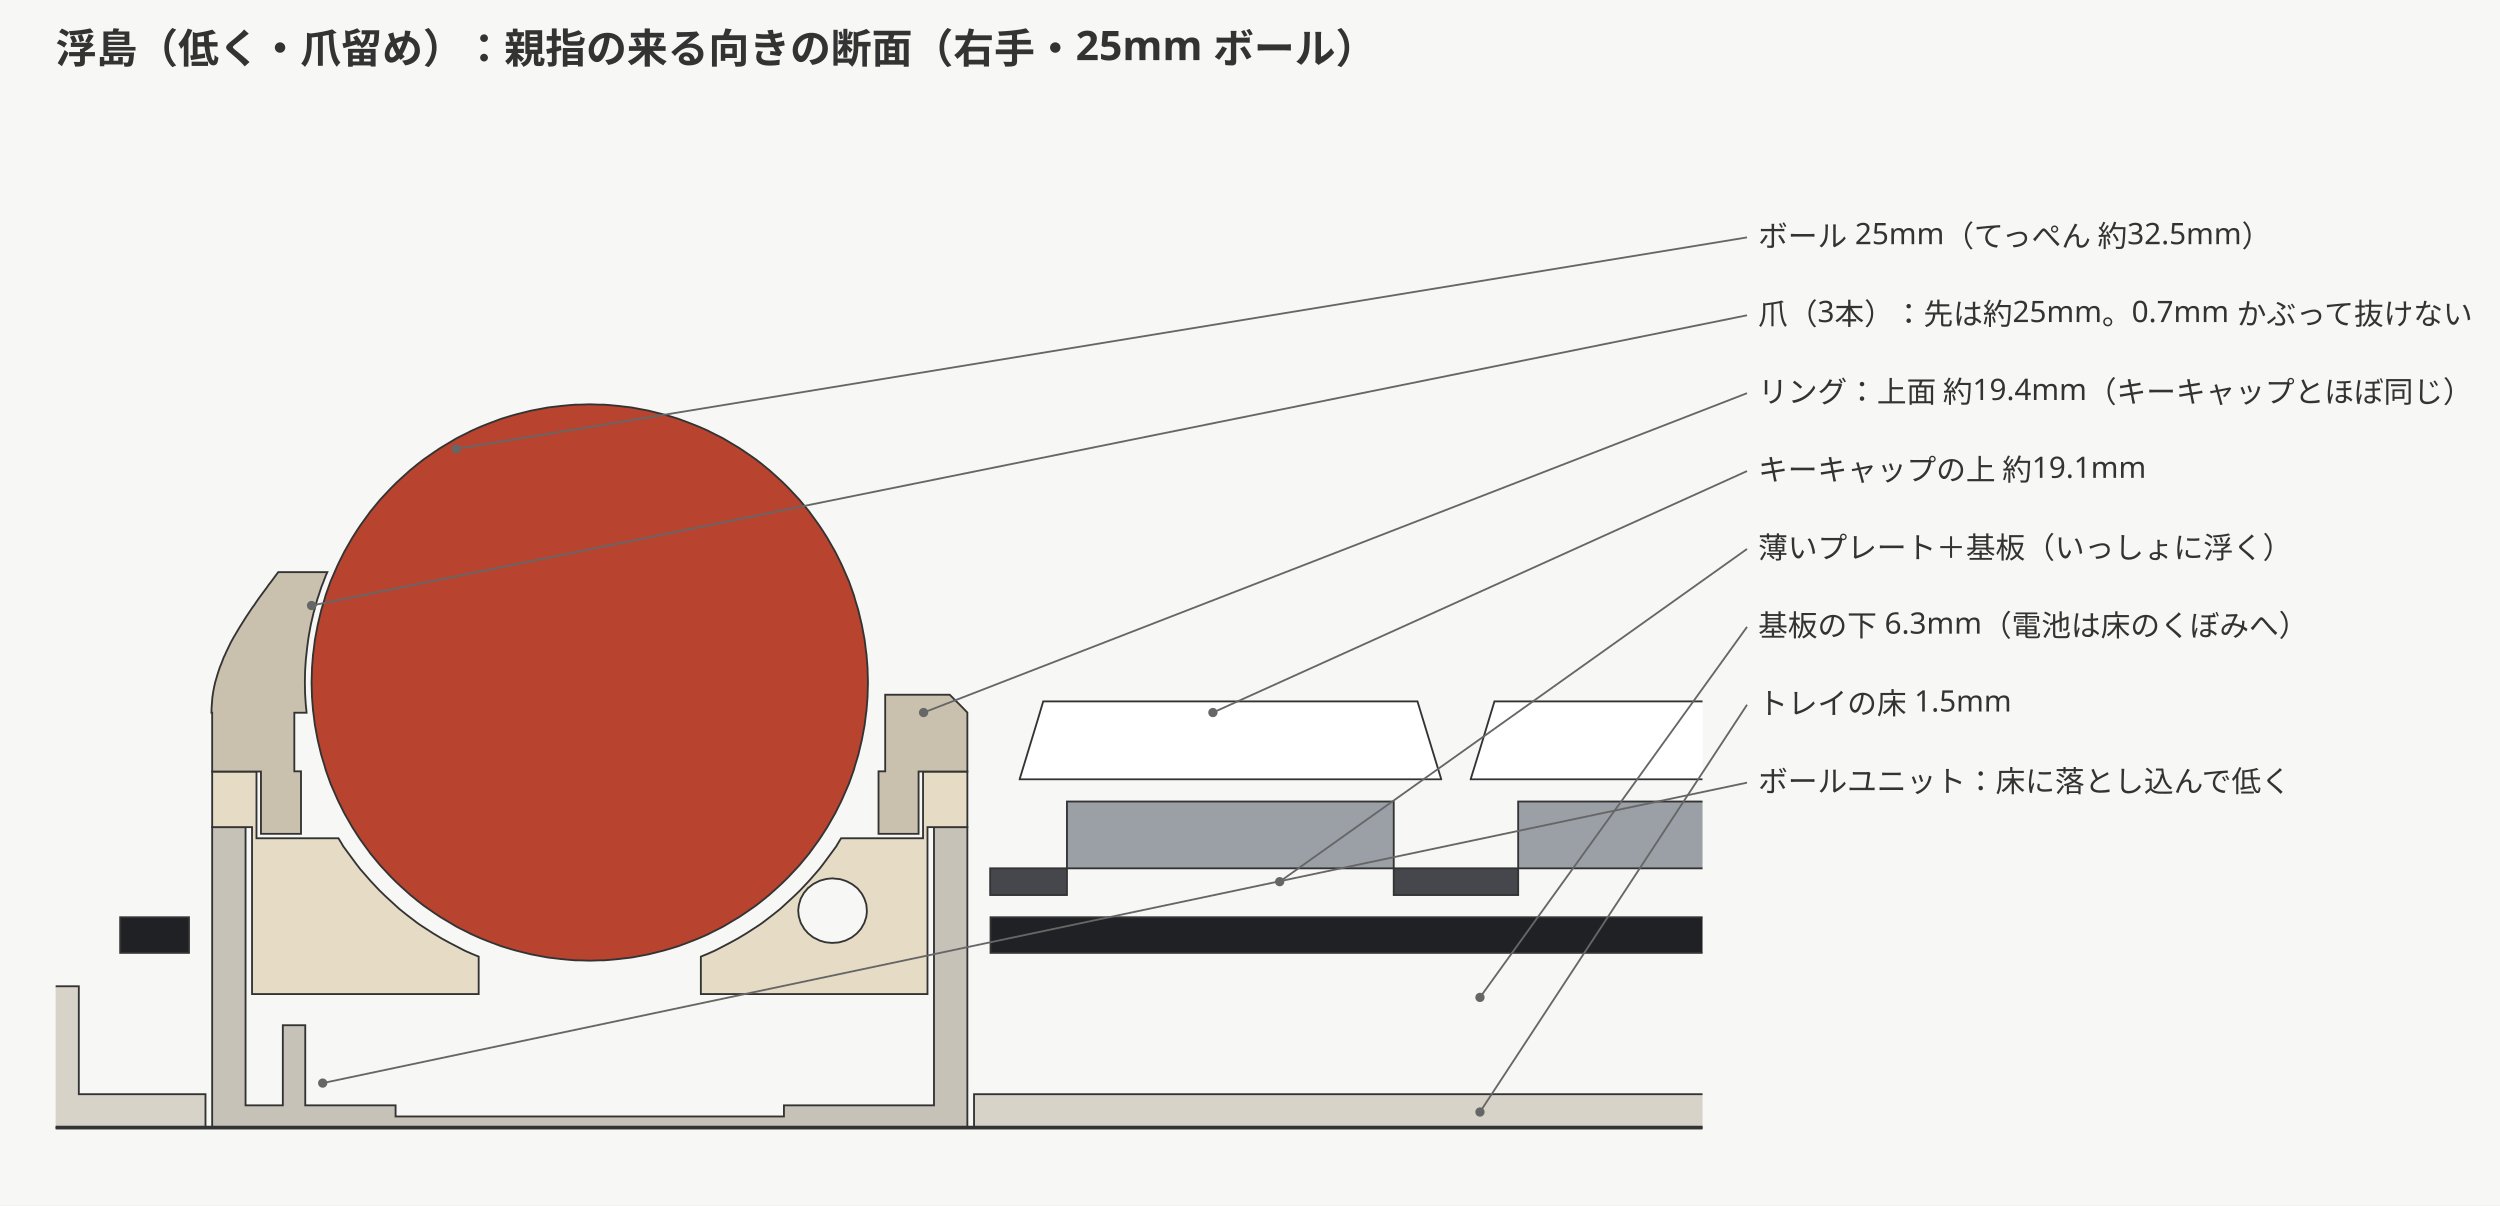
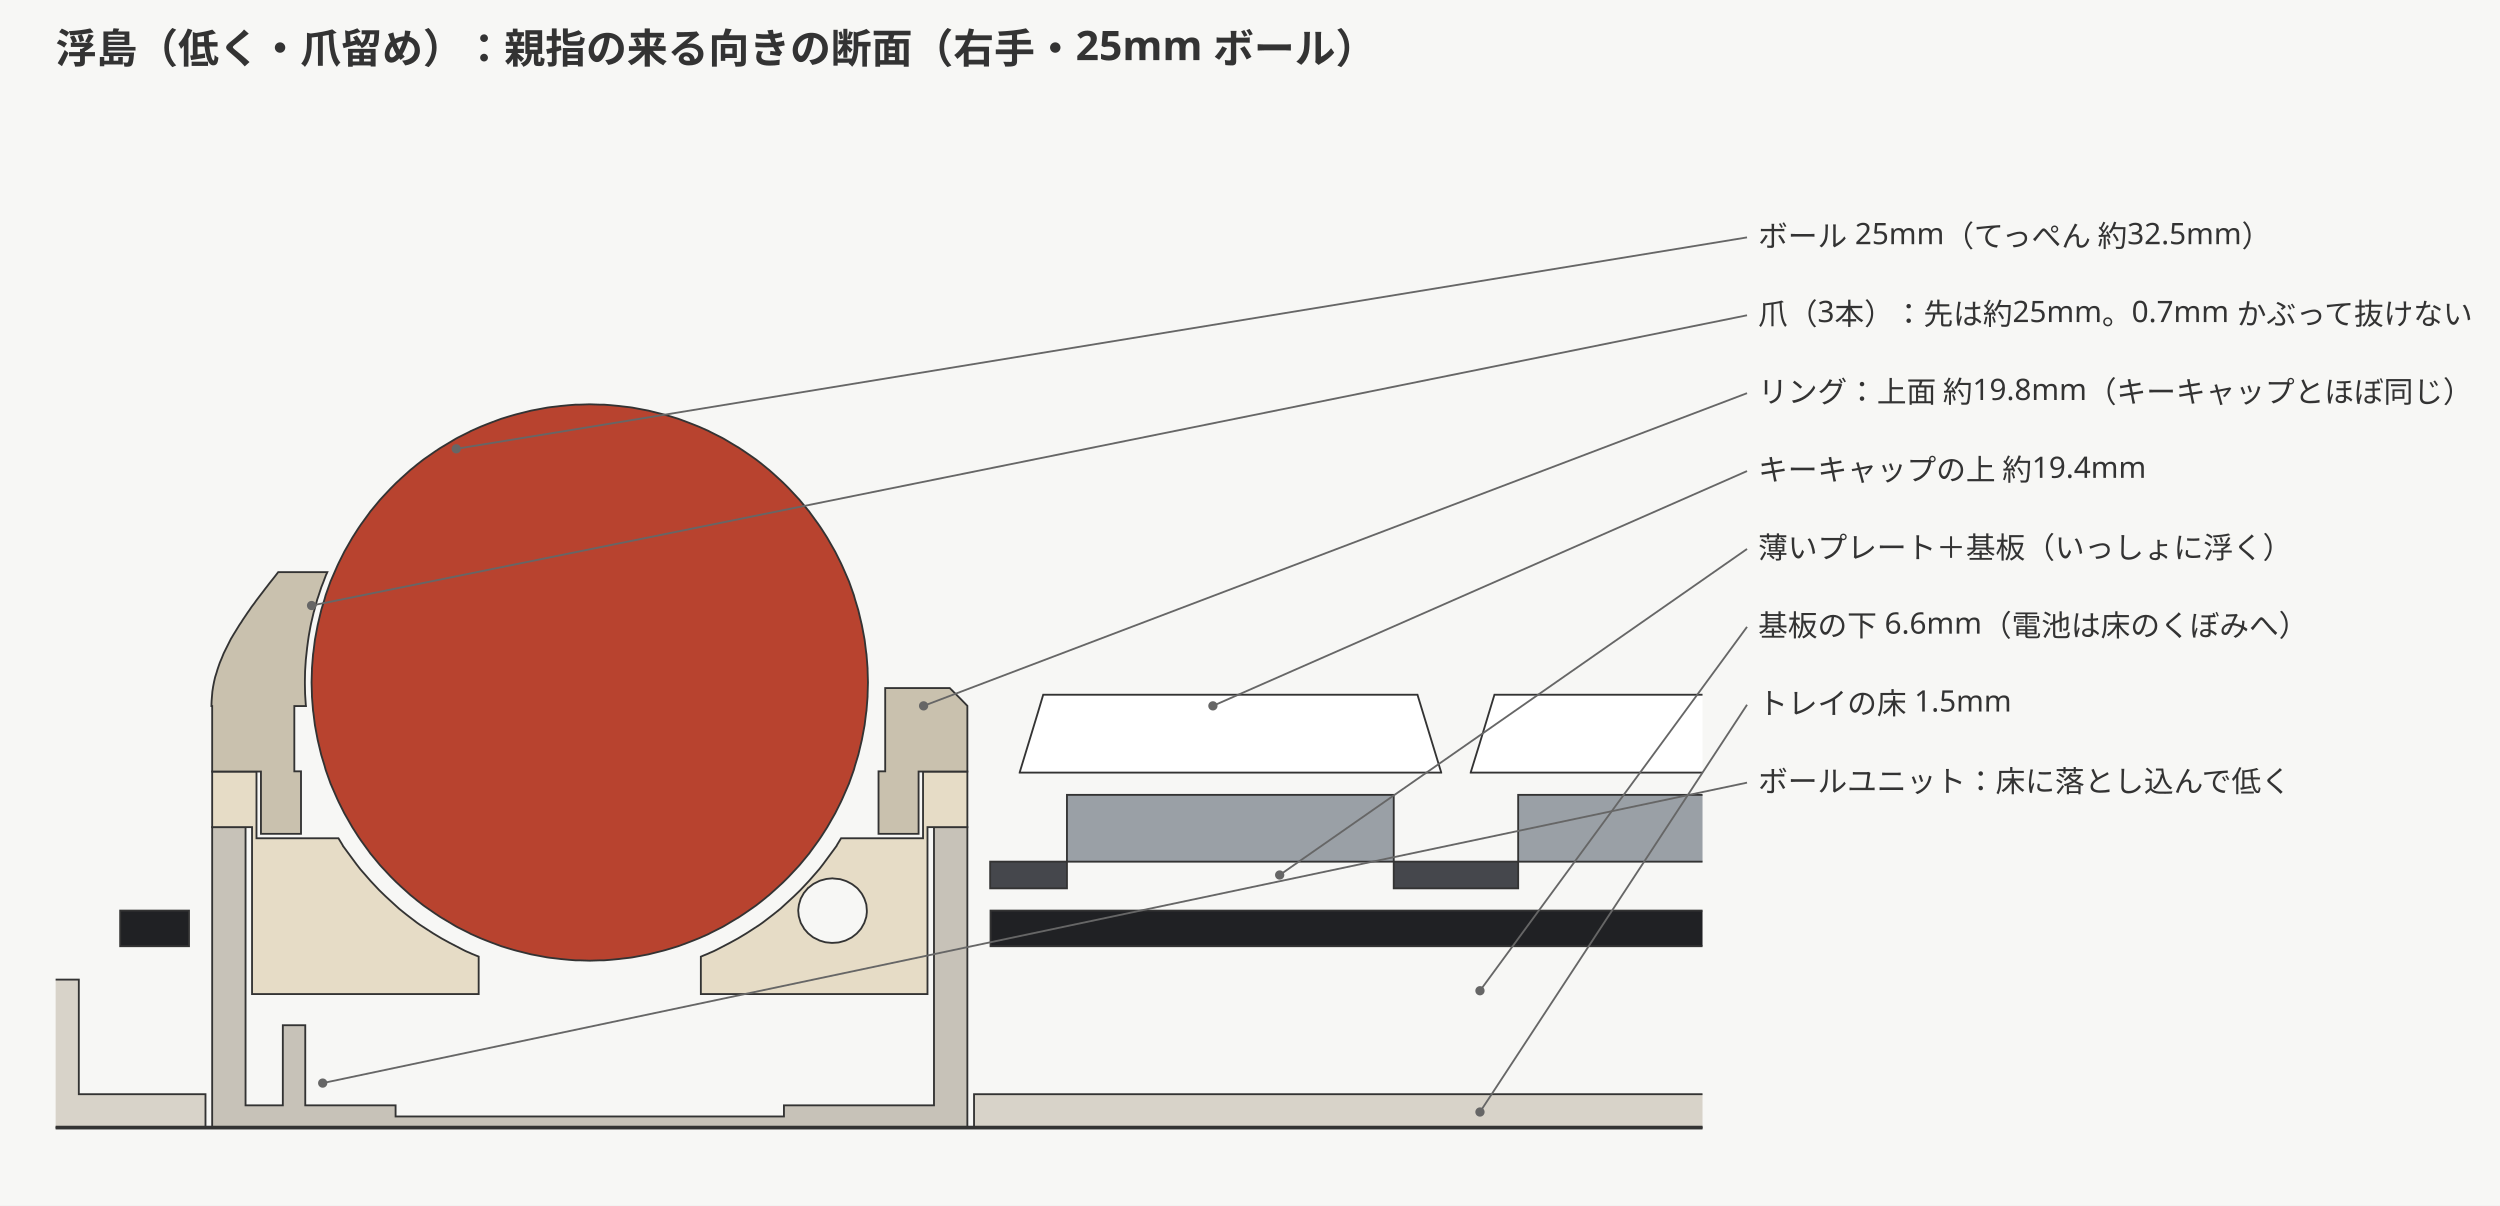
<svg xmlns="http://www.w3.org/2000/svg" width="1348" height="650" viewBox="0 0 1348 650" font-family="IPAPGothic, IPAGothic, sans-serif">
  <rect width="100%" height="100%" fill="#f7f7f5" />
  <text x="30" y="34" font-size="22" font-weight="bold" fill="#333">浮島（低く・爪留め）：親指の来る向きの断面（右手・25mm ボール）</text>
  <clipPath id="waz-20">
    <rect x="30" y="80" width="888" height="540" />
  </clipPath>
  <g clip-path="url(#waz-20)">
-     <path d="M110.8,596.0 L110.8,590.0 L102.1,590.0 L93.7,590.0 L89.4,590.0 L88.8,590.0 L88.8,590.0 L88.8,590.0 L86.5,590.0 L86.5,590.0 L86.3,590.0 L86.1,590.0 L86.1,590.0 L42.5,590.0 L42.5,581.0 L42.5,565.8 L42.5,531.8 L20.6,531.8 L-8.6,531.8 L-8.6,548.2 L-8.6,590.3 L-8.6,593.8 L-8.6,608.0 L-4.3,608.0 L-4.0,608.0 L-3.5,608.0 L-2.7,608.0 L-1.8,608.0 L-0.8,608.0 L0.5,608.0 L1.8,608.0 L78.6,608.0 L79.4,608.0 L82.0,608.0 L88.4,608.0 L88.9,608.0 L99.9,608.0 L100.1,608.0 L110.8,608.0 Z M1213.6,585.8 L1213.6,531.8 L1211.8,531.8 L1211.0,531.8 L1205.9,531.8 L1203.6,531.8 L1195.4,531.8 L1191.5,531.8 L1180.5,531.8 L1175.0,531.8 L1161.5,531.8 L1154.3,531.8 L1138.6,531.8 L1129.7,531.8 L1112.2,531.8 L1101.4,531.8 L1089.5,531.8 L1073.2,531.8 L1073.2,567.5 L1073.2,590.0 L1072.0,590.0 L1071.2,590.0 L1068.0,590.0 L1065.9,590.0 L1060.8,590.0 L1057.3,590.0 L1055.3,590.0 L1048.9,590.0 L1041.8,590.0 L1036.0,590.0 L1028.0,590.0 L1021.5,590.0 L1003.6,590.0 L1000.3,590.0 L978.4,590.0 L974.5,590.0 L970.4,590.0 L967.5,590.0 L960.8,590.0 L951.1,590.0 L942.5,590.0 L933.0,590.0 L924.6,590.0 L916.6,590.0 L913.9,590.0 L906.7,590.0 L898.0,590.0 L891.6,590.0 L885.8,590.0 L880.7,590.0 L865.9,590.0 L862.4,590.0 L858.1,590.0 L856.4,590.0 L839.1,590.0 L820.7,590.0 L761.2,590.0 L740.8,590.0 L662.4,590.0 L661.4,590.0 L656.4,590.0 L647.0,590.0 L633.5,590.0 L622.1,590.0 L604.5,590.0 L578.6,590.0 L575.6,590.0 L575.4,590.0 L575.1,590.0 L541.3,590.0 L541.2,590.0 L541.0,590.0 L540.8,590.0 L540.5,590.0 L540.2,590.0 L539.9,590.0 L539.5,590.0 L539.2,590.0 L525.2,590.0 L525.2,596.0 L525.2,608.0 L554.6,608.0 L630.8,608.0 L692.7,608.0 L742.3,608.0 L752.4,608.0 L792.8,608.0 L799.2,608.0 L800.2,608.0 L801.9,608.0 L804.4,608.0 L807.5,608.0 L838.2,608.0 L842.3,608.0 L847.1,608.0 L852.6,608.0 L875.4,608.0 L881.8,608.0 L897.2,608.0 L904.5,608.0 L912.3,608.0 L921.4,608.0 L924.3,608.0 L932.7,608.0 L942.5,608.0 L952.6,608.0 L961.5,608.0 L970.1,608.0 L980.2,608.0 L990.2,608.0 L998.2,608.0 L1007.9,608.0 L1015.3,608.0 L1022.0,608.0 L1031.2,608.0 L1039.5,608.0 L1045.5,608.0 L1050.6,608.0 L1054.8,608.0 L1062.3,608.0 L1068.6,608.0 L1073.7,608.0 L1077.0,608.0 L1079.4,608.0 L1080.8,608.0 L1081.3,608.0 L1086.1,608.0 L1089.9,608.0 L1092.3,608.0 L1101.4,608.0 L1112.2,608.0 L1129.7,608.0 L1138.6,608.0 L1154.3,608.0 L1161.5,608.0 L1175.0,608.0 L1180.5,608.0 L1191.5,608.0 L1195.4,608.0 L1203.6,608.0 L1205.9,608.0 L1211.0,608.0 L1211.8,608.0 L1213.6,608.0 Z" fill="#d8d3c9" stroke="#333" stroke-width="1" fill-rule="evenodd" />
-     <path d="M101.9,513.1 L101.9,494.6 L95.5,494.6 L90.4,494.6 L86.4,494.6 L83.4,494.6 L64.8,494.6 L64.8,505.5 L64.8,513.8 L83.4,513.8 L86.4,513.8 L90.4,513.8 L95.5,513.8 L101.9,513.8 Z M1011.8,504.3 L1011.8,494.6 L978.7,494.6 L977.1,494.6 L974.5,494.6 L971.0,494.6 L966.5,494.6 L961.0,494.6 L954.5,494.6 L946.8,494.6 L938.0,494.6 L928.0,494.6 L916.7,494.6 L904.1,494.6 L889.9,494.6 L874.2,494.6 L856.6,494.6 L837.2,494.6 L815.8,494.6 L792.0,494.6 L765.7,494.6 L736.6,494.6 L704.4,494.6 L668.8,494.6 L629.2,494.6 L585.1,494.6 L536.0,494.6 L534.1,494.6 L534.1,513.1 L534.1,513.8 L536.0,513.8 L585.1,513.8 L629.2,513.8 L668.8,513.8 L704.4,513.8 L736.6,513.8 L765.7,513.8 L792.0,513.8 L815.8,513.8 L837.2,513.8 L856.6,513.8 L874.2,513.8 L889.9,513.8 L904.1,513.8 L916.7,513.8 L928.0,513.8 L938.0,513.8 L946.8,513.8 L954.5,513.8 L961.0,513.8 L966.5,513.8 L971.0,513.8 L974.5,513.8 L977.1,513.8 L978.7,513.8 L1011.8,513.8 Z" fill="#202124" stroke="#333" stroke-width="1" fill-rule="evenodd" />
-     <path d="M575.3,479.2 L575.3,468.2 L535.2,468.2 L533.9,468.2 L533.9,469.9 L533.9,482.6 L535.2,482.6 L575.3,482.6 Z M818.6,472.0 L818.6,468.2 L798.1,468.2 L751.5,468.2 L751.5,476.8 L751.5,482.6 L798.1,482.6 L818.6,482.6 Z M1020.6,475.6 L1020.6,468.2 L978.3,468.2 L971.3,468.2 L967.9,468.2 L956.6,468.2 L950.9,468.2 L946.0,468.2 L946.0,472.2 L946.0,482.6 L950.9,482.6 L956.6,482.6 L967.9,482.6 L971.3,482.6 L978.3,482.6 L1020.6,482.6 Z" fill="#45474c" stroke="#333" stroke-width="1" fill-rule="evenodd" />
-     <path d="M751.5,446.7 L751.5,432.2 L640.3,432.2 L575.3,432.2 L575.3,440.6 L575.3,468.2 L640.3,468.2 L751.5,468.2 Z M946.0,458.2 L946.0,432.2 L818.6,432.2 L818.6,458.7 L818.6,468.2 L946.0,468.2 Z" fill="#9aa0a6" stroke="#333" stroke-width="1" fill-rule="evenodd" />
-     <path d="M777.1,420.2 L777.1,420.1 L768.6,392.3 L764.3,378.2 L645.2,378.2 L562.5,378.2 L559.7,387.6 L549.8,420.1 L549.8,420.2 L549.8,420.2 L640.3,420.2 L777.1,420.2 Z M1016.2,420.2 L1016.2,420.1 L969.9,385.6 L960.1,378.2 L805.8,378.2 L797.8,404.6 L793.0,420.1 L793.0,420.1 L793.0,420.2 L1016.2,420.2 Z" fill="#ffffff" stroke="#333" stroke-width="1" fill-rule="evenodd" />
+     <path d="M110.8,596.0 L110.8,590.0 L102.1,590.0 L93.6,590.0 L89.4,590.0 L88.7,590.0 L88.7,590.0 L87.1,590.0 L87.1,590.0 L87.0,590.0 L86.9,590.0 L86.7,590.0 L86.7,590.0 L42.5,590.0 L42.5,582.6 L42.5,549.6 L42.5,528.2 L24.5,528.2 L8.1,528.2 L-8.6,528.2 L-8.6,545.5 L-8.6,591.0 L-8.6,593.8 L-8.6,608.0 L-4.5,608.0 L-4.2,608.0 L-3.7,608.0 L-3.0,608.0 L-2.1,608.0 L-1.0,608.0 L0.1,608.0 L1.4,608.0 L79.6,608.0 L82.2,608.0 L88.6,608.0 L99.8,608.0 L100.0,608.0 L110.8,608.0 Z M1213.6,584.7 L1213.6,528.2 L1211.8,528.2 L1211.0,528.2 L1205.9,528.2 L1203.6,528.2 L1195.4,528.2 L1191.5,528.2 L1180.5,528.2 L1175.0,528.2 L1161.5,528.2 L1154.3,528.2 L1138.6,528.2 L1129.7,528.2 L1112.2,528.2 L1101.4,528.2 L1089.5,528.2 L1073.2,528.2 L1073.2,566.1 L1073.2,590.0 L1072.0,590.0 L1071.2,590.0 L1068.0,590.0 L1065.9,590.0 L1060.8,590.0 L1057.3,590.0 L1055.3,590.0 L1048.9,590.0 L1041.8,590.0 L1036.0,590.0 L1028.0,590.0 L1021.5,590.0 L1003.6,590.0 L1000.3,590.0 L996.7,590.0 L974.5,590.0 L970.4,590.0 L967.5,590.0 L960.8,590.0 L951.1,590.0 L942.5,590.0 L933.0,590.0 L924.6,590.0 L916.6,590.0 L913.9,590.0 L906.7,590.0 L898.0,590.0 L891.6,590.0 L885.8,590.0 L880.7,590.0 L865.9,590.0 L862.4,590.0 L858.1,590.0 L856.4,590.0 L839.1,590.0 L820.7,590.0 L761.2,590.0 L740.8,590.0 L662.4,590.0 L661.4,590.0 L656.4,590.0 L647.0,590.0 L633.5,590.0 L622.1,590.0 L619.2,590.0 L618.8,590.0 L618.0,590.0 L604.1,590.0 L581.4,590.0 L580.8,590.0 L579.9,590.0 L578.8,590.0 L577.5,590.0 L542.4,590.0 L541.9,590.0 L541.3,590.0 L540.7,590.0 L540.1,590.0 L539.5,590.0 L538.9,590.0 L525.2,590.0 L525.2,596.0 L525.2,608.0 L554.6,608.0 L630.8,608.0 L692.7,608.0 L742.3,608.0 L752.4,608.0 L792.8,608.0 L799.2,608.0 L800.2,608.0 L801.9,608.0 L804.4,608.0 L807.5,608.0 L838.2,608.0 L842.3,608.0 L847.1,608.0 L852.6,608.0 L875.4,608.0 L881.8,608.0 L897.2,608.0 L904.5,608.0 L912.3,608.0 L921.4,608.0 L924.3,608.0 L932.7,608.0 L942.5,608.0 L952.6,608.0 L961.5,608.0 L970.1,608.0 L980.2,608.0 L990.2,608.0 L998.2,608.0 L1007.9,608.0 L1015.3,608.0 L1022.0,608.0 L1031.2,608.0 L1039.5,608.0 L1045.5,608.0 L1050.6,608.0 L1054.8,608.0 L1062.3,608.0 L1068.6,608.0 L1073.7,608.0 L1077.0,608.0 L1079.4,608.0 L1080.8,608.0 L1081.3,608.0 L1086.1,608.0 L1089.9,608.0 L1092.3,608.0 L1101.4,608.0 L1112.2,608.0 L1129.7,608.0 L1138.6,608.0 L1154.3,608.0 L1161.5,608.0 L1175.0,608.0 L1180.5,608.0 L1191.5,608.0 L1195.4,608.0 L1203.6,608.0 L1205.9,608.0 L1211.0,608.0 L1211.8,608.0 L1213.6,608.0 Z" fill="#d8d3c9" stroke="#333" stroke-width="1" fill-rule="evenodd" />
+     <path d="M101.9,509.5 L101.9,491.0 L95.5,491.0 L90.4,491.0 L86.4,491.0 L83.4,491.0 L64.8,491.0 L64.8,501.9 L64.8,510.2 L83.4,510.2 L86.4,510.2 L90.4,510.2 L95.5,510.2 L101.9,510.2 Z M1011.8,500.7 L1011.8,491.0 L978.7,491.0 L977.1,491.0 L974.5,491.0 L971.0,491.0 L966.5,491.0 L961.0,491.0 L954.5,491.0 L946.8,491.0 L938.0,491.0 L928.0,491.0 L916.7,491.0 L904.1,491.0 L889.9,491.0 L874.2,491.0 L856.6,491.0 L837.2,491.0 L815.8,491.0 L792.0,491.0 L765.7,491.0 L736.6,491.0 L704.4,491.0 L668.8,491.0 L629.2,491.0 L585.1,491.0 L536.0,491.0 L534.1,491.0 L534.1,509.5 L534.1,510.2 L536.0,510.2 L585.1,510.2 L629.2,510.2 L668.8,510.2 L704.4,510.2 L736.6,510.2 L765.7,510.2 L792.0,510.2 L815.8,510.2 L837.2,510.2 L856.6,510.2 L874.2,510.2 L889.9,510.2 L904.1,510.2 L916.7,510.2 L928.0,510.2 L938.0,510.2 L946.8,510.2 L954.5,510.2 L961.0,510.2 L966.5,510.2 L971.0,510.2 L974.5,510.2 L977.1,510.2 L978.7,510.2 L1011.8,510.2 Z" fill="#202124" stroke="#333" stroke-width="1" fill-rule="evenodd" />
+     <path d="M575.3,475.6 L575.3,464.6 L535.2,464.6 L533.9,464.6 L533.9,466.3 L533.9,479.0 L535.2,479.0 L575.3,479.0 Z M818.6,468.4 L818.6,464.6 L798.1,464.6 L751.5,464.6 L751.5,473.2 L751.5,479.0 L798.1,479.0 L818.6,479.0 Z M1020.6,472.0 L1020.6,464.6 L978.3,464.6 L971.3,464.6 L967.9,464.6 L956.6,464.6 L950.9,464.6 L946.0,464.6 L946.0,468.6 L946.0,479.0 L950.9,479.0 L956.6,479.0 L967.9,479.0 L971.3,479.0 L978.3,479.0 L1020.6,479.0 Z" fill="#45474c" stroke="#333" stroke-width="1" fill-rule="evenodd" />
+     <path d="M751.5,443.1 L751.5,428.6 L640.3,428.6 L575.3,428.6 L575.3,437.0 L575.3,464.6 L640.3,464.6 L751.5,464.6 Z M946.0,454.6 L946.0,428.6 L818.6,428.6 L818.6,455.1 L818.6,464.6 L946.0,464.6 Z" fill="#9aa0a6" stroke="#333" stroke-width="1" fill-rule="evenodd" />
+     <path d="M777.1,416.6 L777.1,416.5 L768.6,388.7 L764.3,374.6 L645.2,374.6 L562.5,374.6 L559.7,384.0 L549.8,416.5 L549.8,416.6 L549.8,416.6 L640.3,416.6 L777.1,416.6 Z M1016.2,416.6 L1016.2,416.5 L1014.7,415.4 L960.1,374.6 L805.8,374.6 L797.8,401.0 L793.0,416.5 L793.0,416.5 L793.0,416.6 L1016.2,416.6 Z" fill="#ffffff" stroke="#333" stroke-width="1" fill-rule="evenodd" />
    <path d="M521.6,605.9 L521.6,500.6 L521.6,479.6 L521.6,446.0 L519.2,446.0 L518.6,446.0 L518.2,446.0 L517.8,446.0 L515.2,446.0 L508.2,446.0 L503.6,446.0 L503.6,488.9 L503.6,513.1 L503.6,596.0 L502.0,596.0 L501.0,596.0 L500.9,596.0 L491.8,596.0 L490.7,596.0 L490.4,596.0 L489.9,596.0 L489.3,596.0 L479.7,596.0 L478.7,596.0 L477.7,596.0 L476.4,596.0 L475.1,596.0 L473.7,596.0 L463.9,596.0 L462.1,596.0 L460.4,596.0 L458.6,596.0 L456.9,596.0 L447.2,596.0 L445.4,596.0 L443.7,596.0 L442.1,596.0 L440.7,596.0 L439.6,596.0 L438.7,596.0 L429.8,596.0 L429.2,596.0 L428.7,596.0 L428.5,596.0 L422.7,596.0 L422.7,599.9 L422.7,602.0 L318.0,602.0 L213.3,602.0 L213.3,598.1 L213.3,596.0 L208.3,596.0 L198.2,596.0 L195.2,596.0 L194.4,596.0 L193.2,596.0 L191.5,596.0 L189.3,596.0 L186.7,596.0 L183.7,596.0 L180.3,596.0 L179.6,596.0 L176.2,596.0 L172.5,596.0 L168.6,596.0 L164.7,596.0 L164.7,596.0 L164.6,596.0 L164.6,595.0 L164.6,552.8 L160.8,552.8 L160.8,552.8 L157.0,552.8 L157.0,552.8 L153.4,552.8 L153.3,552.8 L152.5,552.8 L152.5,584.8 L152.5,596.0 L150.0,596.0 L147.0,596.0 L146.8,596.0 L144.1,596.0 L141.8,596.0 L140.0,596.0 L135.1,596.0 L134.5,596.0 L132.4,596.0 L132.4,496.0 L132.4,446.0 L127.8,446.0 L120.8,446.0 L118.2,446.0 L117.8,446.0 L117.4,446.0 L116.8,446.0 L114.4,446.0 L114.4,500.0 L114.4,608.0 L116.8,608.0 L117.4,608.0 L127.4,608.0 L130.0,608.0 L141.3,608.0 L145.8,608.0 L148.0,608.0 L148.2,608.0 L148.7,608.0 L149.5,608.0 L150.6,608.0 L152.1,608.0 L153.8,608.0 L155.7,608.0 L157.8,608.0 L160.1,608.0 L162.5,608.0 L165.0,608.0 L166.0,608.0 L168.5,608.0 L171.0,608.0 L173.4,608.0 L175.7,608.0 L177.8,608.0 L179.7,608.0 L181.3,608.0 L182.7,608.0 L183.8,608.0 L186.3,608.0 L187.4,608.0 L188.1,608.0 L188.5,608.0 L188.6,608.0 L199.9,608.0 L209.5,608.0 L224.0,608.0 L234.9,608.0 L249.7,608.0 L261.8,608.0 L276.5,608.0 L289.7,608.0 L304.1,608.0 L306.8,608.0 L306.8,608.0 L307.1,608.0 L307.5,608.0 L308.0,608.0 L308.8,608.0 L309.8,608.0 L310.9,608.0 L312.1,608.0 L313.5,608.0 L314.9,608.0 L316.4,608.0 L318.0,608.0 L329.4,608.0 L331.0,608.0 L332.5,608.0 L334.0,608.0 L335.5,608.0 L336.8,608.0 L338.1,608.0 L339.1,608.0 L340.0,608.0 L340.8,608.0 L341.3,608.0 L341.6,608.0 L341.8,608.0 L346.3,608.0 L359.5,608.0 L374.2,608.0 L386.3,608.0 L401.1,608.0 L412.0,608.0 L426.5,608.0 L436.1,608.0 L437.3,608.0 L437.3,608.0 L437.5,608.0 L437.8,608.0 L438.4,608.0 L439.1,608.0 L440.0,608.0 L450.6,608.0 L451.5,608.0 L452.6,608.0 L453.7,608.0 L454.9,608.0 L456.2,608.0 L457.5,608.0 L458.9,608.0 L469.6,608.0 L470.8,608.0 L472.0,608.0 L473.1,608.0 L474.1,608.0 L475.1,608.0 L475.9,608.0 L476.6,608.0 L477.1,608.0 L477.5,608.0 L477.8,608.0 L489.2,608.0 L489.4,608.0 L489.4,608.0 L490.2,608.0 L494.7,608.0 L506.0,608.0 L508.6,608.0 L518.6,608.0 L519.2,608.0 L521.6,608.0 Z" fill="#c7c2b8" stroke="#333" stroke-width="1" fill-rule="evenodd" />
    <path d="M258.1,519.8 L258.1,515.8 L254.4,514.3 L253.1,513.7 L251.9,513.2 L251.0,512.8 L249.8,512.2 L242.3,508.3 L238.1,506.0 L233.6,503.3 L226.5,498.7 L224.8,497.5 L219.2,493.2 L216.2,490.8 L215.2,490.0 L207.9,483.3 L204.4,479.9 L199.8,475.0 L194.3,468.7 L192.2,466.0 L185.2,456.5 L185.0,456.3 L185.0,456.2 L184.5,455.3 L182.5,452.0 L182.1,452.0 L179.6,452.0 L178.9,452.0 L177.3,452.0 L177.3,452.0 L177.2,452.0 L172.3,452.0 L170.9,452.0 L170.6,452.0 L166.0,452.0 L162.1,452.0 L152.1,452.0 L149.8,452.0 L141.0,452.0 L140.5,452.0 L138.3,452.0 L138.3,428.0 L138.3,416.0 L132.1,416.0 L129.1,416.0 L127.4,416.0 L117.4,416.0 L116.8,416.0 L114.4,416.0 L114.4,426.0 L114.4,446.0 L116.8,446.0 L117.4,446.0 L127.4,446.0 L127.9,446.0 L130.3,446.0 L135.9,446.0 L135.9,476.0 L135.9,536.0 L138.1,536.0 L138.7,536.0 L147.6,536.0 L149.9,536.0 L160.0,536.0 L164.0,536.0 L175.2,536.0 L180.7,536.0 L192.7,536.0 L199.8,536.0 L212.4,536.0 L220.9,536.0 L225.4,536.0 L225.5,536.0 L225.9,536.0 L226.5,536.0 L227.4,536.0 L228.4,536.0 L229.6,536.0 L231.0,536.0 L232.6,536.0 L232.7,536.0 L232.7,536.0 L232.8,536.0 L232.9,536.0 L233.0,536.0 L233.1,536.0 L233.3,536.0 L233.5,536.0 L233.7,536.0 L234.0,536.0 L235.5,536.0 L235.8,536.0 L237.4,536.0 L237.7,536.0 L239.4,536.0 L239.7,536.0 L241.4,536.0 L241.7,536.0 L243.4,536.0 L243.7,536.0 L245.3,536.0 L245.7,536.0 L247.2,536.0 L247.6,536.0 L249.0,536.0 L249.3,536.0 L250.7,536.0 L251.9,536.0 L252.9,536.0 L253.8,536.0 L254.4,536.0 L254.8,536.0 L254.9,536.0 L255.0,536.0 L255.1,536.0 L255.2,536.0 L256.4,536.0 L256.7,536.0 L258.1,536.0 Z M500.1,476.0 L500.1,446.0 L505.7,446.0 L508.1,446.0 L513.2,446.0 L519.2,446.0 L519.2,446.0 L519.2,446.0 L521.6,446.0 L521.6,426.0 L521.6,416.0 L519.2,416.0 L518.6,416.0 L508.6,416.0 L507.3,416.0 L506.9,416.0 L503.9,416.0 L497.7,416.0 L497.7,428.0 L497.7,452.0 L495.5,452.0 L495.0,452.0 L486.2,452.0 L483.9,452.0 L482.5,452.0 L482.0,452.0 L475.6,452.0 L463.7,452.0 L458.8,452.0 L458.7,452.0 L458.7,452.0 L457.1,452.0 L456.4,452.0 L453.9,452.0 L453.5,452.0 L451.5,455.3 L451.0,456.2 L451.0,456.3 L450.8,456.5 L443.8,466.0 L441.7,468.7 L436.2,475.0 L431.6,479.9 L428.1,483.3 L420.8,490.0 L419.8,490.8 L416.8,493.2 L411.2,497.5 L409.5,498.7 L402.4,503.3 L397.9,506.0 L393.7,508.3 L386.2,512.2 L385.0,512.8 L384.1,513.2 L382.9,513.7 L381.6,514.3 L377.9,515.8 L377.9,519.8 L377.9,522.5 L377.9,536.0 L379.3,536.0 L379.6,536.0 L381.0,536.0 L381.3,536.0 L381.6,536.0 L381.6,536.0 L381.8,536.0 L382.1,536.0 L382.5,536.0 L383.1,536.0 L383.8,536.0 L384.6,536.0 L385.3,536.0 L386.2,536.0 L387.0,536.0 L387.9,536.0 L388.8,536.0 L389.8,536.0 L390.7,536.0 L391.8,536.0 L392.6,536.0 L393.7,536.0 L394.6,536.0 L395.8,536.0 L396.6,536.0 L397.7,536.0 L398.6,536.0 L399.4,536.0 L400.1,536.0 L400.8,536.0 L401.4,536.0 L401.9,536.0 L403.0,536.0 L404.1,536.0 L405.1,536.0 L406.0,536.0 L406.8,536.0 L407.4,536.0 L407.9,536.0 L408.4,536.0 L408.8,536.0 L409.2,536.0 L409.4,536.0 L409.7,536.0 L409.8,536.0 L409.9,536.0 L411.1,536.0 L411.2,536.0 L415.1,536.0 L423.6,536.0 L436.2,536.0 L443.3,536.0 L455.3,536.0 L460.8,536.0 L472.0,536.0 L476.0,536.0 L486.1,536.0 L488.4,536.0 L497.3,536.0 L497.9,536.0 L500.1,536.0 Z M448.4,508.4 L445.3,508.1 L444.8,508.0 L441.8,507.1 L441.5,506.9 L438.6,505.5 L438.3,505.3 L435.8,503.3 L435.6,503.1 L433.5,500.7 L433.4,500.4 L431.8,497.7 L431.7,497.4 L430.8,494.4 L430.7,494.1 L430.4,491.0 L430.4,490.7 L430.8,487.6 L430.9,487.4 L431.8,484.4 L432.0,484.1 L433.5,481.4 L433.8,481.1 L435.8,478.7 L435.9,478.7 L438.2,476.9 L438.5,476.7 L438.6,476.6 L439.0,476.4 L441.8,475.0 L442.3,474.8 L445.3,474.0 L445.8,473.9 L448.9,473.6 L449.5,473.7 L452.5,474.0 L453.2,474.1 L456.0,475.0 L456.7,475.3 L459.2,476.6 L459.8,477.0 L462.0,478.7 L462.6,479.3 L464.3,481.4 L464.8,482.1 L466.0,484.4 L466.3,485.2 L467.1,487.6 L467.2,488.5 L467.4,491.0 L467.4,491.9 L467.1,494.4 L466.8,495.3 L466.0,497.7 L465.6,498.4 L464.3,500.7 L463.8,501.3 L462.0,503.3 L461.4,503.8 L459.2,505.5 L458.6,505.8 L456.0,507.1 L455.4,507.3 L452.5,508.1 L451.9,508.2 L448.9,508.4 Z" fill="#e6dcc6" stroke="#333" stroke-width="1" fill-rule="evenodd" />
-     <path d="M162.3,427.1 L162.3,415.9 L159.9,415.9 L158.7,415.9 L158.7,405.4 L158.7,384.3 L163.1,384.3 L164.4,384.3 L165.3,384.3 L165.2,383.0 L164.9,380.3 L164.6,375.7 L164.5,374.1 L164.4,368.8 L164.4,368.0 L164.4,367.2 L164.5,361.9 L164.6,360.3 L164.9,355.7 L165.2,353.0 L165.6,349.3 L166.1,345.5 L166.5,342.8 L167.4,337.8 L167.7,336.3 L169.2,329.9 L169.3,329.7 L169.6,328.6 L171.1,323.1 L171.5,322.0 L173.3,316.5 L174.3,314.0 L175.8,310.0 L176.2,309.2 L176.5,308.5 L173.5,308.5 L172.0,308.5 L151.7,308.5 L150.4,308.5 L150.1,308.5 L150.0,308.5 L150.0,308.5 L148.0,311.2 L146.0,313.9 L144.9,315.3 L144.0,316.6 L143.2,317.7 L142.0,319.3 L142.0,319.3 L140.0,322.0 L138.1,324.7 L137.2,326.1 L136.2,327.4 L135.6,328.3 L134.4,330.1 L133.6,331.3 L132.6,332.8 L132.6,332.8 L130.9,335.5 L130.1,336.8 L129.2,338.2 L127.6,340.9 L126.0,343.6 L124.5,346.3 L123.2,349.0 L121.9,351.7 L121.4,352.9 L120.6,354.5 L120.6,354.5 L119.6,357.2 L118.5,359.9 L117.6,362.6 L117.2,363.9 L116.8,365.3 L116.0,368.0 L116.0,368.0 L115.4,370.7 L114.9,373.4 L114.9,373.4 L114.5,376.1 L114.4,377.5 L114.3,378.8 L114.1,381.5 L114.0,384.2 L114.0,384.3 L114.0,384.3 L114.2,384.3 L114.4,384.3 L114.4,394.5 L114.4,394.8 L114.4,416.0 L116.8,416.0 L117.4,416.0 L127.4,416.0 L129.6,416.0 L130.3,416.0 L133.8,416.0 L137.5,416.0 L140.7,416.0 L140.7,438.4 L140.7,449.6 L142.8,449.6 L143.4,449.6 L152.1,449.6 L153.5,449.6 L153.9,449.6 L156.6,449.6 L162.3,449.6 Z M495.3,438.4 L495.3,416.0 L498.5,416.0 L502.2,416.0 L505.7,416.0 L506.4,416.0 L508.6,416.0 L518.6,416.0 L519.2,416.0 L521.6,416.0 L521.6,394.8 L521.6,384.2 L518.4,380.9 L512.1,374.6 L509.2,374.6 L509.0,374.6 L498.6,374.6 L493.7,374.6 L491.9,374.6 L486.5,374.6 L477.3,374.6 L477.3,402.1 L477.3,415.9 L476.1,415.9 L473.7,415.9 L473.7,427.1 L473.7,449.6 L479.4,449.6 L482.1,449.6 L482.5,449.6 L483.9,449.6 L492.6,449.6 L493.2,449.6 L495.3,449.6 Z" fill="#c9c1ae" stroke="#333" stroke-width="1" fill-rule="evenodd" />
+     <path d="M162.3,427.1 L162.3,415.9 L159.9,415.9 L158.7,415.9 L158.7,404.2 L158.7,380.7 L162.6,380.7 L165.0,380.7 L165.0,380.6 L164.9,380.3 L164.6,375.7 L164.5,374.1 L164.4,368.8 L164.4,368.0 L164.4,367.2 L164.5,361.9 L164.6,360.3 L164.9,355.7 L165.2,353.0 L165.6,349.3 L166.1,345.5 L166.5,342.8 L167.4,337.8 L167.7,336.3 L169.2,329.9 L169.3,329.7 L169.6,328.6 L171.1,323.1 L171.5,322.0 L173.3,316.5 L174.3,314.0 L175.8,310.0 L176.2,309.2 L176.5,308.5 L173.5,308.5 L172.0,308.5 L151.7,308.5 L150.4,308.5 L150.1,308.5 L150.0,308.5 L150.0,308.5 L148.0,311.1 L146.0,313.6 L146.0,313.6 L144.9,315.0 L144.0,316.2 L143.2,317.2 L142.0,318.8 L142.0,318.8 L140.0,321.4 L138.1,323.9 L137.2,325.2 L136.2,326.5 L135.6,327.3 L134.4,329.1 L133.6,330.2 L132.6,331.7 L130.9,334.2 L130.1,335.5 L129.2,336.8 L127.6,339.4 L126.0,342.0 L124.5,344.5 L123.2,347.1 L121.9,349.7 L121.4,350.7 L120.6,352.3 L120.6,352.3 L120.6,352.3 L119.6,354.8 L118.5,357.4 L117.6,360.0 L117.2,361.2 L116.8,362.6 L116.0,365.1 L116.0,365.1 L115.4,367.7 L114.9,370.3 L114.9,370.3 L114.5,372.9 L114.4,374.2 L114.3,375.4 L114.1,378.0 L114.0,380.6 L114.0,380.7 L114.0,380.7 L114.2,380.7 L114.4,380.7 L114.4,392.1 L114.4,392.4 L114.4,416.0 L116.8,416.0 L117.4,416.0 L127.4,416.0 L129.6,416.0 L130.3,416.0 L133.8,416.0 L137.5,416.0 L140.7,416.0 L140.7,438.4 L140.7,449.6 L142.8,449.6 L143.4,449.6 L152.1,449.6 L153.5,449.6 L153.9,449.6 L156.6,449.6 L162.3,449.6 Z M495.3,438.4 L495.3,416.0 L498.5,416.0 L502.2,416.0 L505.7,416.0 L506.4,416.0 L508.6,416.0 L518.6,416.0 L519.2,416.0 L521.6,416.0 L521.6,392.4 L521.6,380.6 L518.4,377.3 L512.1,371.0 L509.2,371.0 L508.9,371.0 L498.6,371.0 L493.7,371.0 L491.9,371.0 L486.5,371.0 L477.3,371.0 L477.3,400.9 L477.3,415.9 L476.1,415.9 L473.7,415.9 L473.7,427.1 L473.7,449.6 L479.4,449.6 L482.1,449.6 L482.5,449.6 L483.9,449.6 L492.6,449.6 L493.2,449.6 L495.3,449.6 Z" fill="#c9c1ae" stroke="#333" stroke-width="1" fill-rule="evenodd" />
    <path d="M323.7,517.8 L325.8,517.8 L329.5,517.5 L333.7,517.1 L335.3,516.9 L339.7,516.4 L341.1,516.2 L341.6,516.1 L346.9,515.1 L349.6,514.6 L352.8,513.8 L357.6,512.6 L358.7,512.3 L362.1,511.3 L364.7,510.5 L365.7,510.2 L370.8,508.3 L373.9,507.1 L376.9,505.9 L382.1,503.6 L383.0,503.1 L385.8,501.7 L389.2,500.0 L390.3,499.4 L395.3,496.4 L398.5,494.5 L401.5,492.5 L406.7,488.9 L407.7,488.2 L410.9,485.7 L413.7,483.4 L414.6,482.7 L419.6,478.2 L422.3,475.7 L425.4,472.6 L429.6,468.1 L431.0,466.6 L435.8,460.8 L436.4,460.1 L436.5,459.9 L441.3,453.3 L442.8,451.1 L446.0,446.1 L448.4,441.9 L450.3,438.6 L453.4,432.4 L454.1,430.9 L456.9,424.5 L457.5,423.1 L457.7,422.7 L460.4,415.1 L461.0,412.9 L462.8,407.0 L463.7,403.2 L464.7,399.0 L465.7,393.7 L466.2,391.0 L467.0,384.5 L467.2,383.2 L467.8,375.6 L467.8,375.5 L467.8,374.7 L468.0,368.0 L467.8,361.3 L467.8,360.5 L467.8,360.4 L467.2,352.8 L467.0,351.5 L466.2,345.0 L465.7,342.3 L464.7,337.0 L463.7,332.8 L462.8,329.0 L461.0,323.1 L460.4,320.9 L457.7,313.3 L457.5,312.9 L456.9,311.5 L454.1,305.1 L453.4,303.6 L450.3,297.4 L448.4,294.1 L446.0,289.9 L442.8,284.9 L441.3,282.7 L436.5,276.1 L436.4,275.9 L435.8,275.2 L431.0,269.4 L429.6,267.9 L425.4,263.4 L422.3,260.3 L419.6,257.8 L414.6,253.3 L413.7,252.6 L410.9,250.3 L407.7,247.8 L406.7,247.1 L401.5,243.5 L398.5,241.5 L395.3,239.6 L390.3,236.6 L389.2,236.0 L385.8,234.3 L383.0,232.9 L382.1,232.4 L376.9,230.1 L373.9,228.9 L370.8,227.7 L365.7,225.8 L364.7,225.5 L362.1,224.7 L358.7,223.7 L357.6,223.4 L352.8,222.2 L349.6,221.4 L346.9,220.9 L341.6,219.9 L341.1,219.8 L339.7,219.6 L335.3,219.1 L333.7,218.9 L329.5,218.5 L325.8,218.2 L323.7,218.2 L318.0,218.0 L312.3,218.2 L310.2,218.2 L306.5,218.5 L302.3,218.9 L300.7,219.1 L296.3,219.6 L294.9,219.8 L294.4,219.9 L289.1,220.9 L286.4,221.4 L283.2,222.2 L278.4,223.4 L277.3,223.7 L273.9,224.7 L271.3,225.5 L270.3,225.8 L265.2,227.7 L262.1,228.9 L259.1,230.1 L253.9,232.4 L253.0,232.9 L250.2,234.3 L246.8,236.0 L245.7,236.6 L240.7,239.6 L237.5,241.5 L234.5,243.5 L229.3,247.1 L228.3,247.8 L225.1,250.3 L222.3,252.6 L221.4,253.3 L216.4,257.8 L213.7,260.3 L210.6,263.4 L206.4,267.9 L205.0,269.4 L200.2,275.2 L199.6,275.9 L199.5,276.1 L194.7,282.7 L193.2,284.9 L190.0,289.9 L187.6,294.1 L185.7,297.4 L182.6,303.6 L181.9,305.1 L179.1,311.5 L178.5,312.9 L178.3,313.3 L175.6,320.9 L175.0,323.1 L173.2,329.0 L172.3,332.8 L171.3,337.0 L170.3,342.3 L169.8,345.0 L169.0,351.5 L168.8,352.8 L168.2,360.4 L168.2,360.5 L168.2,361.3 L168.0,368.0 L168.2,374.7 L168.2,375.5 L168.2,375.6 L168.8,383.2 L169.0,384.5 L169.8,391.0 L170.3,393.7 L171.3,399.0 L172.3,403.2 L173.2,407.0 L175.0,412.9 L175.6,415.1 L178.3,422.7 L178.5,423.1 L179.1,424.5 L181.9,430.9 L182.6,432.4 L185.7,438.6 L187.6,441.9 L190.0,446.1 L193.2,451.1 L194.7,453.3 L199.5,459.9 L199.6,460.1 L200.2,460.8 L205.0,466.6 L206.4,468.1 L210.6,472.6 L213.7,475.7 L216.4,478.2 L221.4,482.7 L222.3,483.4 L225.1,485.7 L228.3,488.2 L229.3,488.9 L234.5,492.5 L237.5,494.5 L240.7,496.4 L245.7,499.4 L246.8,500.0 L250.2,501.7 L253.0,503.1 L253.9,503.6 L259.1,505.9 L262.1,507.1 L265.2,508.3 L270.3,510.2 L271.3,510.5 L273.9,511.3 L277.3,512.3 L278.4,512.6 L283.2,513.8 L286.4,514.6 L289.1,515.1 L294.4,516.1 L294.9,516.2 L296.3,516.4 L300.7,516.9 L302.3,517.1 L306.5,517.5 L310.2,517.8 L312.3,517.8 L318.0,518.0 Z" fill="#b8432f" stroke="#333" stroke-width="1" fill-rule="evenodd" />
  </g>
  <line x1="30" y1="608.0" x2="918.0" y2="608.0" stroke="#333" stroke-width="2" />
  <line x1="246.0" y1="242.0" x2="942.0" y2="128.0" stroke="#666" stroke-width="1" />
  <circle cx="246.0" cy="242.0" r="2.5" fill="#666" />
  <text x="948.0" y="133.0" font-size="16" fill="#333">ボール 25mm（てっぺん 約32.5mm）</text>
  <line x1="168.0" y1="326.5" x2="942.0" y2="170.0" stroke="#666" stroke-width="1" />
  <circle cx="168.0" cy="326.5" r="2.5" fill="#666" />
  <text x="948.0" y="175.0" font-size="16" fill="#333">爪（3本）：先は約25mm。0.7mm かぶって抜けない</text>
-   <line x1="498.0" y1="384.2" x2="942.0" y2="212.0" stroke="#666" stroke-width="1" />
-   <circle cx="498.0" cy="384.2" r="2.5" fill="#666" />
-   <text x="948.0" y="217.0" font-size="16" fill="#333">リング：上面 約19.4mm（キーキャップとほぼ同じ）</text>
-   <line x1="654.0" y1="384.2" x2="942.0" y2="254.0" stroke="#666" stroke-width="1" />
-   <circle cx="654.0" cy="384.2" r="2.5" fill="#666" />
-   <text x="948.0" y="259.0" font-size="16" fill="#333">キーキャップの上 約19.1mm</text>
-   <line x1="690.0" y1="475.4" x2="942.0" y2="296.0" stroke="#666" stroke-width="1" />
-   <circle cx="690.0" cy="475.4" r="2.5" fill="#666" />
+   <line x1="498.0" y1="380.6" x2="942.0" y2="212.0" stroke="#666" stroke-width="1" />
+   <circle cx="498.0" cy="380.6" r="2.5" fill="#666" />
+   <text x="948.0" y="217.0" font-size="16" fill="#333">リング：上面 約19.8mm（キーキャップとほぼ同じ）</text>
+   <line x1="654.0" y1="380.6" x2="942.0" y2="254.0" stroke="#666" stroke-width="1" />
+   <circle cx="654.0" cy="380.6" r="2.5" fill="#666" />
+   <text x="948.0" y="259.0" font-size="16" fill="#333">キーキャップの上 約19.4mm</text>
+   <line x1="690.0" y1="471.8" x2="942.0" y2="296.0" stroke="#666" stroke-width="1" />
+   <circle cx="690.0" cy="471.8" r="2.5" fill="#666" />
  <text x="948.0" y="301.0" font-size="16" fill="#333">薄いプレート＋基板（いっしょに浮く）</text>
-   <line x1="798.0" y1="537.8" x2="942.0" y2="338.0" stroke="#666" stroke-width="1" />
-   <circle cx="798.0" cy="537.8" r="2.5" fill="#666" />
-   <text x="948.0" y="343.0" font-size="16" fill="#333">基板の下 6.3mm（電池は床のくぼみへ）</text>
+   <line x1="798.0" y1="534.2" x2="942.0" y2="338.0" stroke="#666" stroke-width="1" />
+   <circle cx="798.0" cy="534.2" r="2.5" fill="#666" />
+   <text x="948.0" y="343.0" font-size="16" fill="#333">基板の下 6.6mm（電池は床のくぼみへ）</text>
  <line x1="798.0" y1="599.6" x2="942.0" y2="380.0" stroke="#666" stroke-width="1" />
  <circle cx="798.0" cy="599.6" r="2.5" fill="#666" />
  <text x="948.0" y="385.0" font-size="16" fill="#333">トレイの床 1.5mm</text>
  <line x1="174.0" y1="584.0" x2="942.0" y2="422.0" stroke="#666" stroke-width="1" />
  <circle cx="174.0" cy="584.0" r="2.5" fill="#666" />
  <text x="948.0" y="427.0" font-size="16" fill="#333">ボールユニット：床に落とし込んで低く</text>
</svg>
